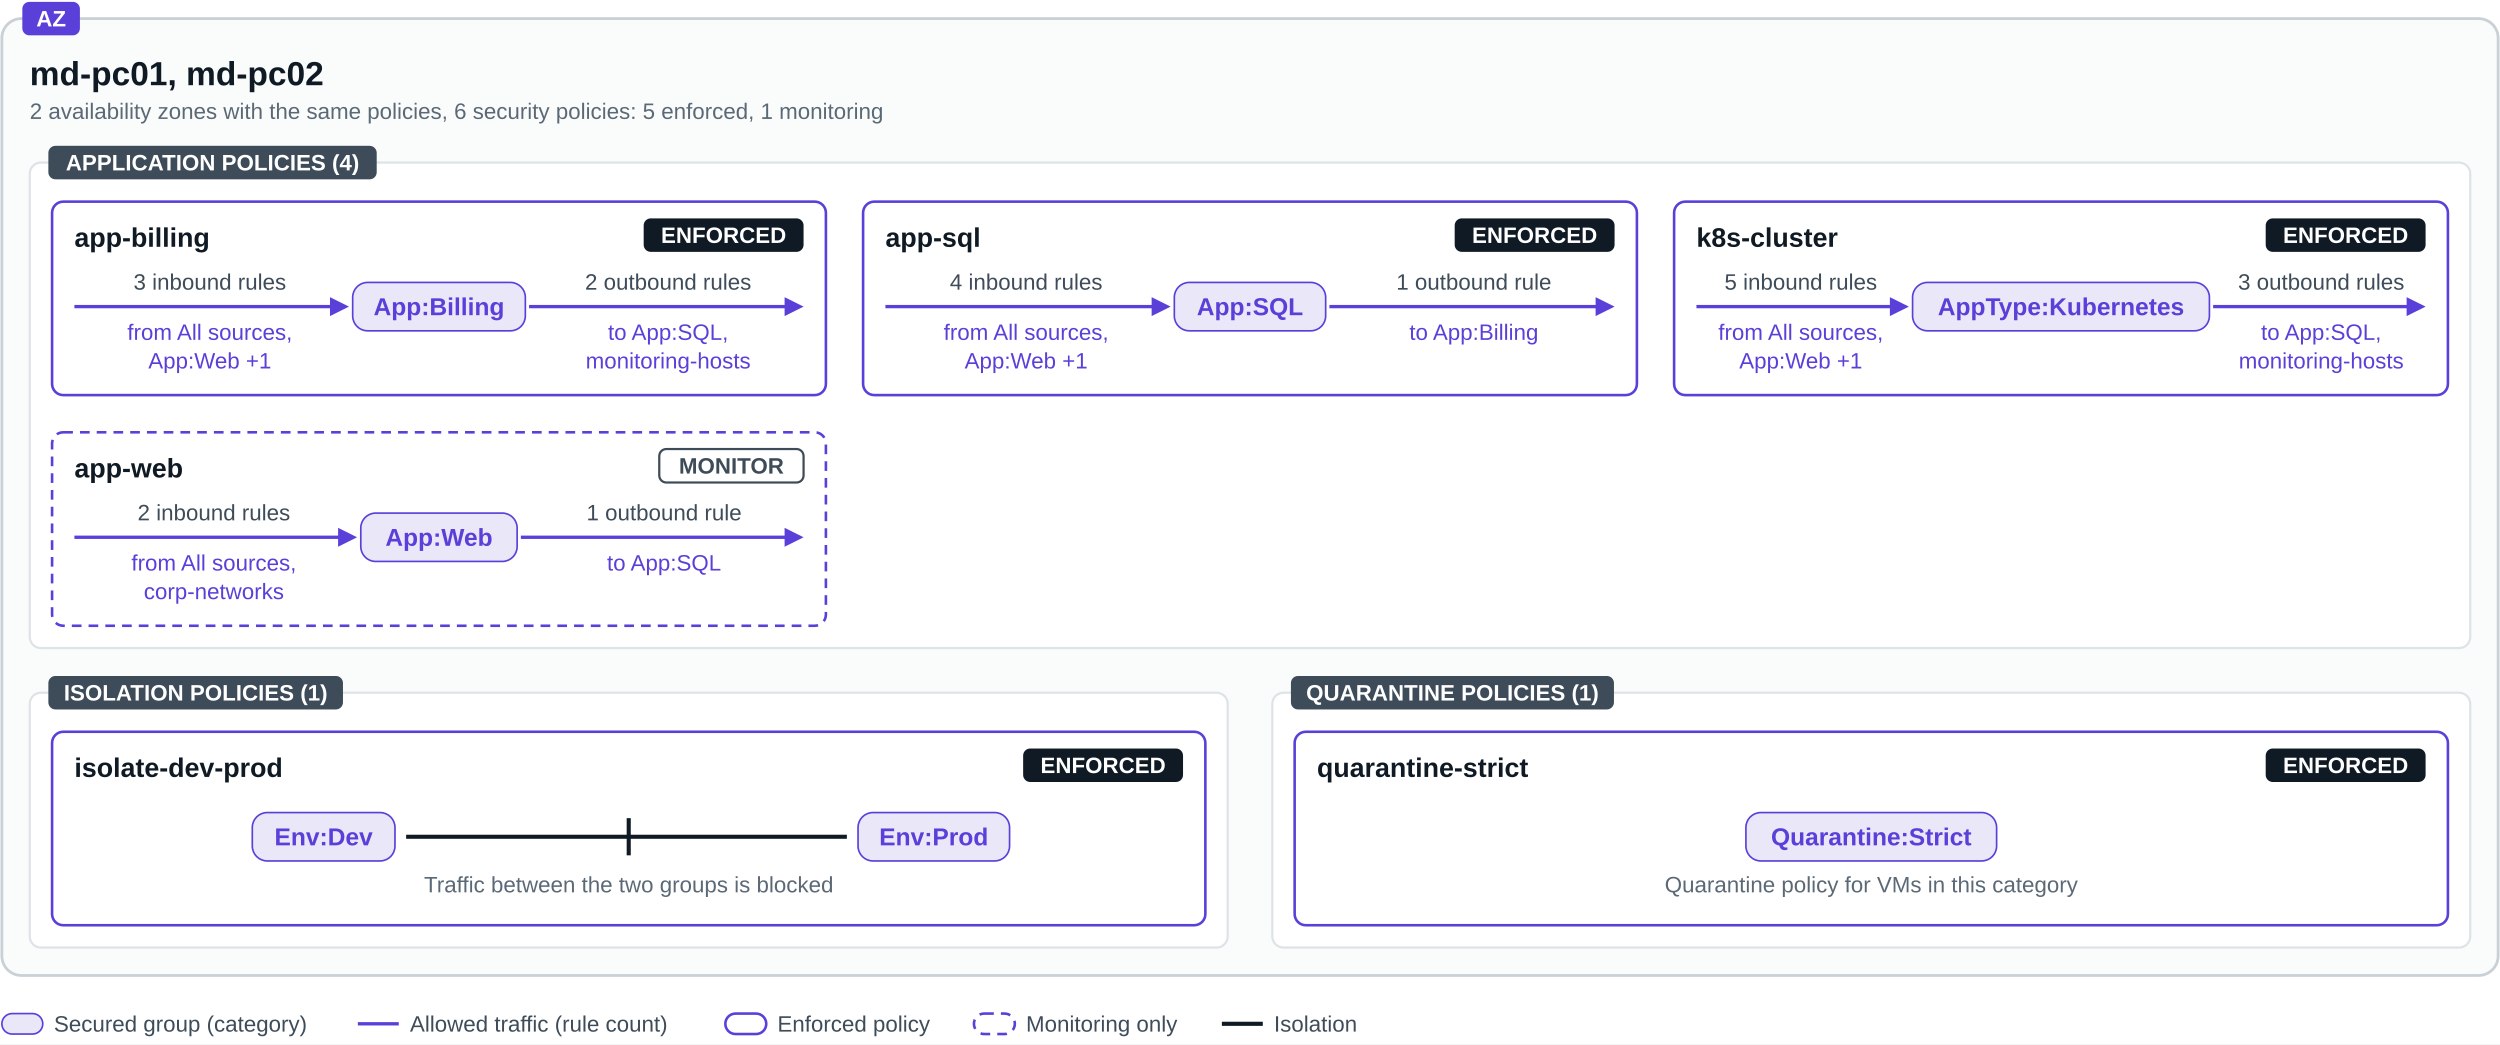
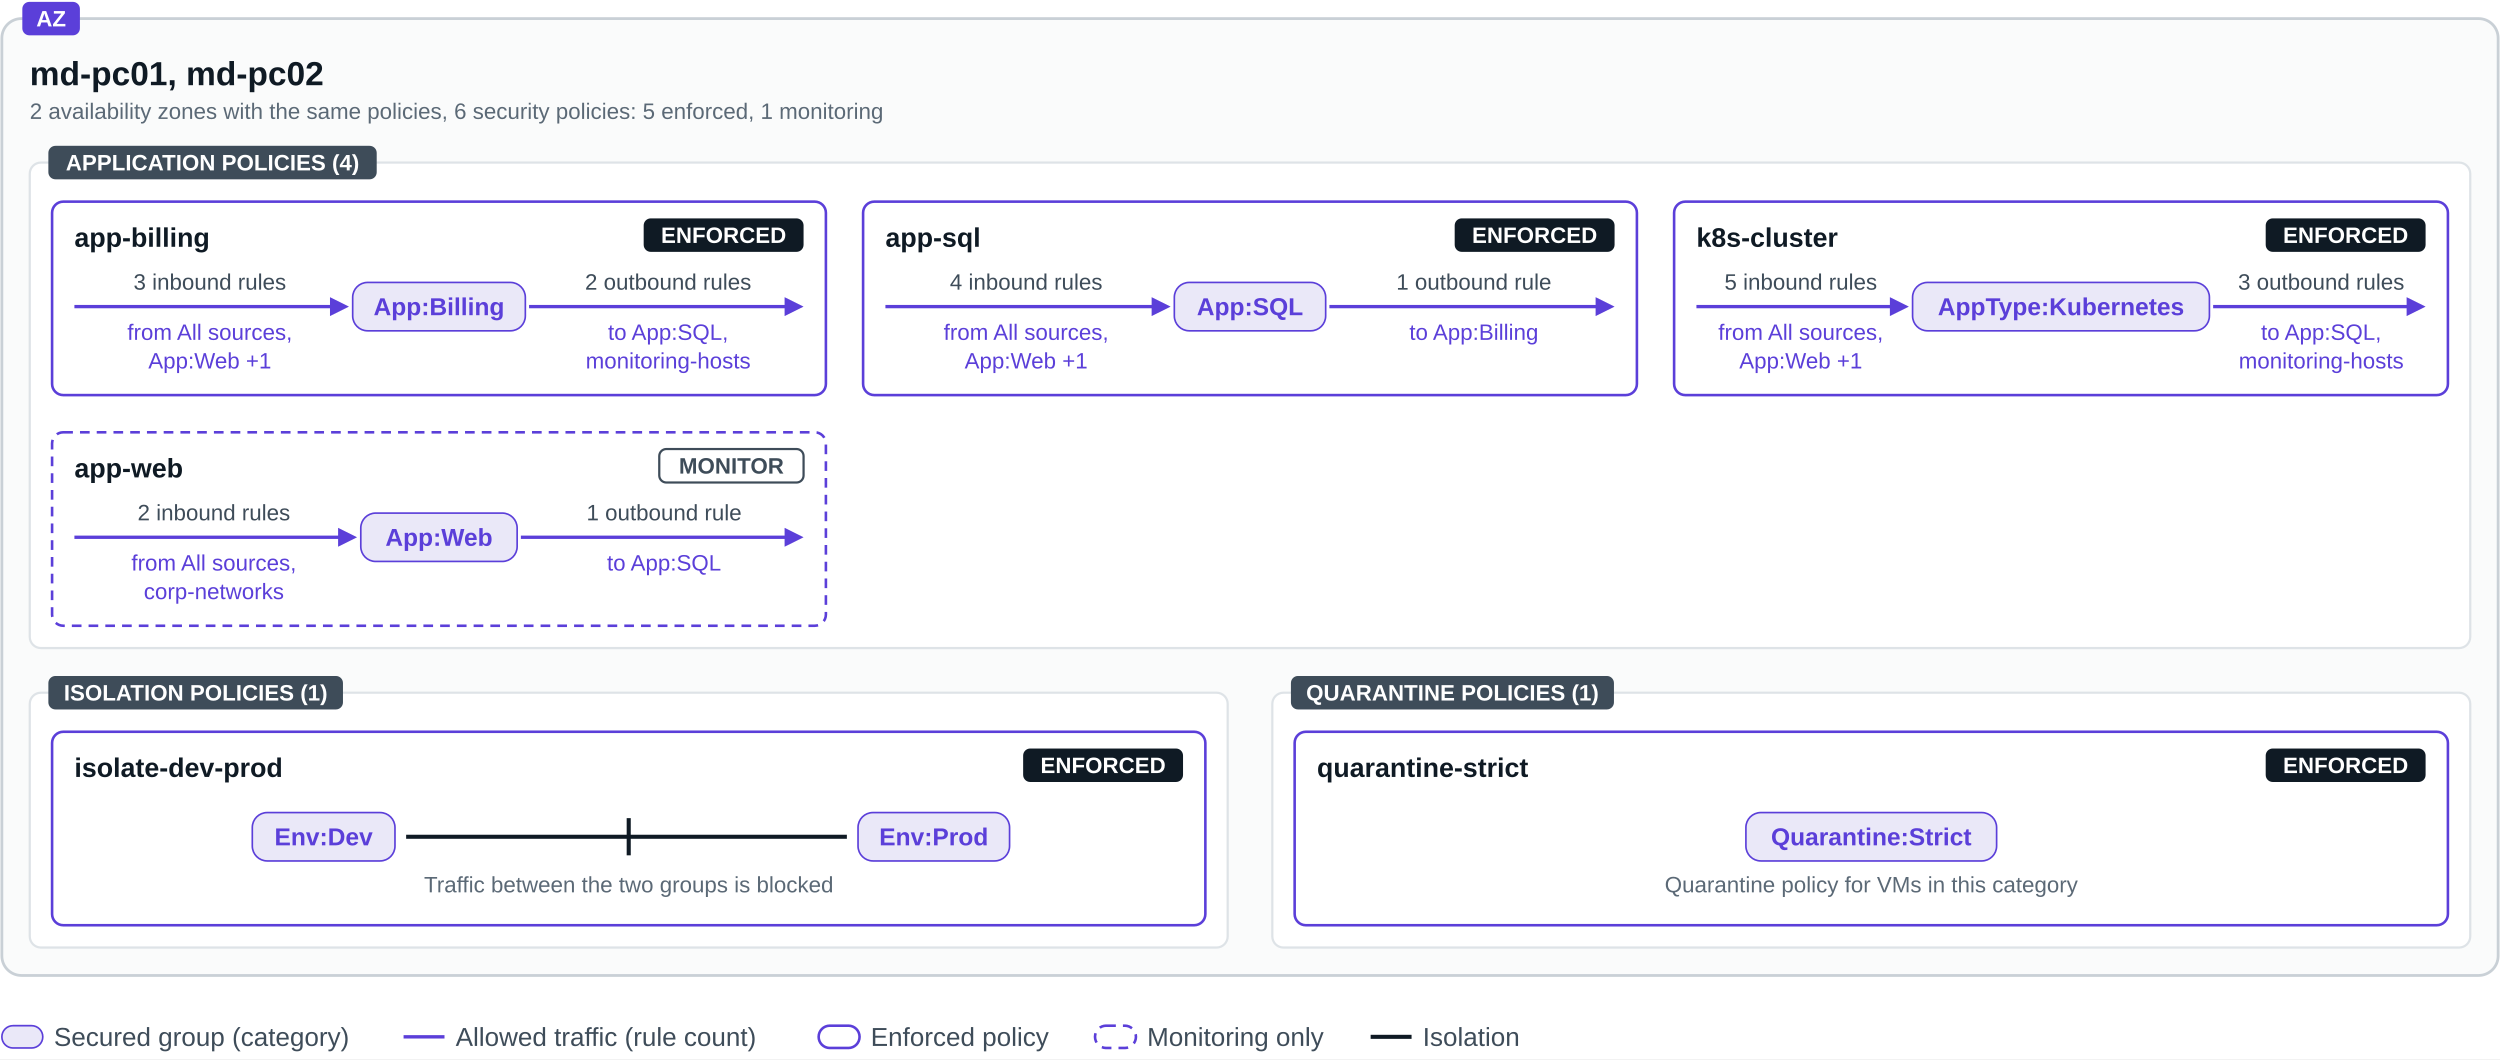
- <svg xmlns="http://www.w3.org/2000/svg" version="1.1" width="672pt" height="280.7pt" viewBox="0 0 672 280.7" font-family="Figtree, Calibri, 'Segoe UI', Arial, sans-serif">
-   <rect width="672" height="280.7" fill="#FFFFFF" />
+ <svg xmlns="http://www.w3.org/2000/svg" version="1.1" width="672pt" height="284.7pt" viewBox="0 0 672 284.7" font-family="Figtree, Calibri, 'Segoe UI', Arial, sans-serif">
+   <rect width="672" height="284.7" fill="#FFFFFF" />
  <g id="site:md-pc01.demo.local" data-kind="container" data-name="md-pc01, md-pc02" data-prism-central="md-pc01.demo.local, md-pc02.demo.local">
    <rect x="0.5" y="5" width="671" height="257.2" fill="#FAFBFB" rx="5.25" stroke="#C9D0D6" stroke-width="0.75" />
    <text x="8" y="22.91" font-size="9" font-weight="600" fill="#0F1A24" textLength="79.02" lengthAdjust="spacingAndGlyphs">md-pc01, md-pc02</text>
    <text x="8" y="31.96" font-size="6" fill="#5B6976" textLength="231.08" lengthAdjust="spacingAndGlyphs">2 availability zones with the same policies, 6 security policies: 5 enforced, 1 monitoring</text>
  </g>
  <g id="lane:md-pc01.demo.local:APPLICATION" data-kind="container" data-name="APPLICATION POLICIES" data-policy-type="APPLICATION">
    <rect x="8" y="43.7" width="656" height="130.5" fill="#FFFFFF" rx="3" stroke="#DEE3E7" stroke-width="0.6" />
  </g>
  <g id="lane:md-pc01.demo.local:ISOLATION" data-kind="container" data-name="ISOLATION POLICIES" data-policy-type="ISOLATION">
    <rect x="8" y="186.2" width="322" height="68.5" fill="#FFFFFF" rx="3" stroke="#DEE3E7" stroke-width="0.6" />
  </g>
  <g id="lane:md-pc01.demo.local:QUARANTINE" data-kind="container" data-name="QUARANTINE POLICIES" data-policy-type="QUARANTINE">
    <rect x="342" y="186.2" width="322" height="68.5" fill="#FFFFFF" rx="3" stroke="#DEE3E7" stroke-width="0.6" />
  </g>
  <g id="policy:3733f05b-8712-5d79-9a2b-999c675cb93c" data-kind="box" data-name="app-billing" data-policy-type="APPLICATION" data-policy-uuid="3733f05b-8712-5d79-9a2b-999c675cb93c" data-prism-central="md-pc01.demo.local" data-state="ENFORCE">
    <rect x="14" y="54.2" width="208" height="52" fill="#FFFFFF" rx="3" stroke="#5B3FD9" stroke-width="0.7" />
    <text x="20" y="66.33" font-size="7.2" font-weight="600" fill="#0F1A24" textLength="34.94" lengthAdjust="spacingAndGlyphs">app-billing</text>
  </g>
  <g id="policy:3733f05b-8712-5d79-9a2b-999c675cb93c:in:l" data-kind="label">
    <text x="56.4" y="77.86" text-anchor="middle" font-size="6" fill="#3E4C59" textLength="40.94" lengthAdjust="spacingAndGlyphs">3 inbound rules</text>
  </g>
  <g id="policy:3733f05b-8712-5d79-9a2b-999c675cb93c:out:l" data-kind="label">
    <text x="179.6" y="77.86" text-anchor="middle" font-size="6" fill="#3E4C59" textLength="45.39" lengthAdjust="spacingAndGlyphs">2 outbound rules</text>
  </g>
  <g id="policy:3733f05b-8712-5d79-9a2b-999c675cb93c:in:p" data-kind="label">
    <text x="56.4" y="91.36" text-anchor="middle" font-size="6" fill="#5B3FD9" textLength="44.82" lengthAdjust="spacingAndGlyphs">from All sources,</text>
    <text x="56.4" y="99.04" text-anchor="middle" font-size="6" fill="#5B3FD9" textLength="32.92" lengthAdjust="spacingAndGlyphs">App:Web +1</text>
  </g>
  <g id="policy:3733f05b-8712-5d79-9a2b-999c675cb93c:out:p" data-kind="label">
    <text x="179.6" y="91.36" text-anchor="middle" font-size="6" fill="#5B3FD9" textLength="32.74" lengthAdjust="spacingAndGlyphs">to App:SQL,</text>
    <text x="179.6" y="99.04" text-anchor="middle" font-size="6" fill="#5B3FD9" textLength="46.55" lengthAdjust="spacingAndGlyphs">monitoring-hosts</text>
  </g>
  <g id="policy:f987b09c-d35d-593f-8308-075f473f81f3" data-kind="box" data-name="app-sql" data-policy-type="APPLICATION" data-policy-uuid="f987b09c-d35d-593f-8308-075f473f81f3" data-prism-central="md-pc01.demo.local" data-state="ENFORCE">
    <rect x="232" y="54.2" width="208" height="52" fill="#FFFFFF" rx="3" stroke="#5B3FD9" stroke-width="0.7" />
    <text x="238" y="66.33" font-size="7.2" font-weight="600" fill="#0F1A24" textLength="24.6" lengthAdjust="spacingAndGlyphs">app-sql</text>
  </g>
  <g id="policy:f987b09c-d35d-593f-8308-075f473f81f3:in:l" data-kind="label">
    <text x="275.83" y="77.86" text-anchor="middle" font-size="6" fill="#3E4C59" textLength="41.41" lengthAdjust="spacingAndGlyphs">4 inbound rules</text>
  </g>
  <g id="policy:f987b09c-d35d-593f-8308-075f473f81f3:out:l" data-kind="label">
    <text x="396.17" y="77.86" text-anchor="middle" font-size="6" fill="#3E4C59" textLength="41.72" lengthAdjust="spacingAndGlyphs">1 outbound rule</text>
  </g>
  <g id="policy:f987b09c-d35d-593f-8308-075f473f81f3:in:p" data-kind="label">
    <text x="275.83" y="91.36" text-anchor="middle" font-size="6" fill="#5B3FD9" textLength="44.82" lengthAdjust="spacingAndGlyphs">from All sources,</text>
    <text x="275.83" y="99.04" text-anchor="middle" font-size="6" fill="#5B3FD9" textLength="32.92" lengthAdjust="spacingAndGlyphs">App:Web +1</text>
  </g>
  <g id="policy:f987b09c-d35d-593f-8308-075f473f81f3:out:p" data-kind="label">
    <text x="396.17" y="91.36" text-anchor="middle" font-size="6" fill="#5B3FD9" textLength="35.86" lengthAdjust="spacingAndGlyphs">to App:Billing</text>
  </g>
  <g id="policy:f08a29ae-8db2-5234-84b6-c6afa5f6a7ac" data-kind="box" data-name="k8s-cluster" data-policy-type="APPLICATION" data-policy-uuid="f08a29ae-8db2-5234-84b6-c6afa5f6a7ac" data-prism-central="md-pc01.demo.local" data-state="ENFORCE">
    <rect x="450" y="54.2" width="208" height="52" fill="#FFFFFF" rx="3" stroke="#5B3FD9" stroke-width="0.7" />
    <text x="456" y="66.33" font-size="7.2" font-weight="600" fill="#0F1A24" textLength="36.89" lengthAdjust="spacingAndGlyphs">k8s-cluster</text>
  </g>
  <g id="policy:f08a29ae-8db2-5234-84b6-c6afa5f6a7ac:in:l" data-kind="label">
    <text x="484.05" y="77.86" text-anchor="middle" font-size="6" fill="#3E4C59" textLength="41.13" lengthAdjust="spacingAndGlyphs">5 inbound rules</text>
  </g>
  <g id="policy:f08a29ae-8db2-5234-84b6-c6afa5f6a7ac:out:l" data-kind="label">
    <text x="623.94" y="77.86" text-anchor="middle" font-size="6" fill="#3E4C59" textLength="45.3" lengthAdjust="spacingAndGlyphs">3 outbound rules</text>
  </g>
  <g id="policy:f08a29ae-8db2-5234-84b6-c6afa5f6a7ac:in:p" data-kind="label">
    <text x="484.05" y="91.36" text-anchor="middle" font-size="6" fill="#5B3FD9" textLength="44.82" lengthAdjust="spacingAndGlyphs">from All sources,</text>
    <text x="484.05" y="99.04" text-anchor="middle" font-size="6" fill="#5B3FD9" textLength="32.92" lengthAdjust="spacingAndGlyphs">App:Web +1</text>
  </g>
  <g id="policy:f08a29ae-8db2-5234-84b6-c6afa5f6a7ac:out:p" data-kind="label">
    <text x="623.94" y="91.36" text-anchor="middle" font-size="6" fill="#5B3FD9" textLength="32.74" lengthAdjust="spacingAndGlyphs">to App:SQL,</text>
    <text x="623.94" y="99.04" text-anchor="middle" font-size="6" fill="#5B3FD9" textLength="46.55" lengthAdjust="spacingAndGlyphs">monitoring-hosts</text>
  </g>
  <g id="policy:924f46ea-6954-5c3f-aff9-ecf209828521" data-kind="box" data-name="app-web" data-policy-type="APPLICATION" data-policy-uuid="924f46ea-6954-5c3f-aff9-ecf209828521" data-prism-central="md-pc01.demo.local" data-state="MONITOR">
    <rect x="14" y="116.2" width="208" height="52" fill="#FFFFFF" rx="3" stroke="#5B3FD9" stroke-width="0.7" stroke-dasharray="2.6 1.9" />
    <text x="20" y="128.33" font-size="7.2" font-weight="600" fill="#0F1A24" textLength="29.43" lengthAdjust="spacingAndGlyphs">app-web</text>
  </g>
  <g id="policy:924f46ea-6954-5c3f-aff9-ecf209828521:in:l" data-kind="label">
    <text x="57.49" y="139.86" text-anchor="middle" font-size="6" fill="#3E4C59" textLength="41.03" lengthAdjust="spacingAndGlyphs">2 inbound rules</text>
  </g>
  <g id="policy:924f46ea-6954-5c3f-aff9-ecf209828521:out:l" data-kind="label">
    <text x="178.5" y="139.86" text-anchor="middle" font-size="6" fill="#3E4C59" textLength="41.72" lengthAdjust="spacingAndGlyphs">1 outbound rule</text>
  </g>
  <g id="policy:924f46ea-6954-5c3f-aff9-ecf209828521:in:p" data-kind="label">
    <text x="57.49" y="153.36" text-anchor="middle" font-size="6" fill="#5B3FD9" textLength="44.82" lengthAdjust="spacingAndGlyphs">from All sources,</text>
    <text x="57.49" y="161.04" text-anchor="middle" font-size="6" fill="#5B3FD9" textLength="39.61" lengthAdjust="spacingAndGlyphs">corp-networks</text>
  </g>
  <g id="policy:924f46ea-6954-5c3f-aff9-ecf209828521:out:p" data-kind="label">
    <text x="178.5" y="153.36" text-anchor="middle" font-size="6" fill="#5B3FD9" textLength="31.39" lengthAdjust="spacingAndGlyphs">to App:SQL</text>
  </g>
  <g id="policy:4d0d4dcd-1952-58e9-97f7-b6f679eaee39" data-kind="box" data-name="isolate-dev-prod" data-policy-type="ISOLATION" data-policy-uuid="4d0d4dcd-1952-58e9-97f7-b6f679eaee39" data-prism-central="md-pc01.demo.local" data-state="ENFORCE">
    <rect x="14" y="196.7" width="310" height="52" fill="#FFFFFF" rx="3" stroke="#5B3FD9" stroke-width="0.7" />
    <text x="20" y="208.83" font-size="7.2" font-weight="600" fill="#0F1A24" textLength="55" lengthAdjust="spacingAndGlyphs">isolate-dev-prod</text>
  </g>
  <g id="policy:4d0d4dcd-1952-58e9-97f7-b6f679eaee39:foot" data-kind="label">
    <text x="169" y="239.86" text-anchor="middle" font-size="6" fill="#5B6976" textLength="113.54" lengthAdjust="spacingAndGlyphs">Traffic between the two groups is blocked</text>
  </g>
  <g id="policy:e43c14a0-1834-598a-971b-152a273f0c6e" data-kind="box" data-name="quarantine-strict" data-policy-type="QUARANTINE" data-policy-uuid="e43c14a0-1834-598a-971b-152a273f0c6e" data-prism-central="md-pc01.demo.local" data-state="ENFORCE">
    <rect x="348" y="196.7" width="310" height="52" fill="#FFFFFF" rx="3" stroke="#5B3FD9" stroke-width="0.7" />
    <text x="354" y="208.83" font-size="7.2" font-weight="600" fill="#0F1A24" textLength="55.46" lengthAdjust="spacingAndGlyphs">quarantine-strict</text>
  </g>
  <g id="policy:e43c14a0-1834-598a-971b-152a273f0c6e:foot" data-kind="label">
    <text x="503" y="239.86" text-anchor="middle" font-size="6" fill="#5B6976" textLength="113.17" lengthAdjust="spacingAndGlyphs">Quarantine policy for VMs in this category</text>
  </g>
  <g id="legend:0" data-kind="swatch">
-     <rect x="0.5" y="272.45" width="11" height="5.5" fill="#EAE8F8" rx="2.75" stroke="#5B3FD9" stroke-width="0.45" />
+     <rect x="0.5" y="275.7" width="11" height="6" fill="#EAE8F8" rx="3" stroke="#5B3FD9" stroke-width="0.45" />
  </g>
  <g id="legend:0:label" data-kind="label">
-     <text x="14.5" y="277.3" font-size="6" fill="#3E4C59" textLength="69.52" lengthAdjust="spacingAndGlyphs">Secured group (category)</text>
+     <text x="14.5" y="281.15" font-size="7" fill="#3E4C59" textLength="81.11" lengthAdjust="spacingAndGlyphs">Secured group (category)</text>
  </g>
  <g id="legend:1:label" data-kind="label">
-     <text x="110.19" y="277.3" font-size="6" fill="#3E4C59" textLength="72.43" lengthAdjust="spacingAndGlyphs">Allowed traffic (rule count)</text>
+     <text x="122.48" y="281.15" font-size="7" fill="#3E4C59" textLength="84.5" lengthAdjust="spacingAndGlyphs">Allowed traffic (rule count)</text>
  </g>
  <g id="legend:2" data-kind="swatch">
-     <rect x="194.97" y="272.45" width="11" height="5.5" fill="#FFFFFF" rx="2.75" stroke="#5B3FD9" stroke-width="0.7" />
+     <rect x="220.05" y="275.7" width="11" height="6" fill="#FFFFFF" rx="3" stroke="#5B3FD9" stroke-width="0.7" />
  </g>
  <g id="legend:2:label" data-kind="label">
-     <text x="208.97" y="277.3" font-size="6" fill="#3E4C59" textLength="42.28" lengthAdjust="spacingAndGlyphs">Enforced policy</text>
+     <text x="234.05" y="281.15" font-size="7" fill="#3E4C59" textLength="49.33" lengthAdjust="spacingAndGlyphs">Enforced policy</text>
  </g>
  <g id="legend:3" data-kind="swatch">
-     <rect x="261.79" y="272.45" width="11" height="5.5" fill="#FFFFFF" rx="2.75" stroke="#5B3FD9" stroke-width="0.7" stroke-dasharray="2.6 1.9" />
+     <rect x="294.34" y="275.7" width="11" height="6" fill="#FFFFFF" rx="3" stroke="#5B3FD9" stroke-width="0.7" stroke-dasharray="2.6 1.9" />
  </g>
  <g id="legend:3:label" data-kind="label">
-     <text x="275.79" y="277.3" font-size="6" fill="#3E4C59" textLength="42.12" lengthAdjust="spacingAndGlyphs">Monitoring only</text>
+     <text x="308.34" y="281.15" font-size="7" fill="#3E4C59" textLength="49.14" lengthAdjust="spacingAndGlyphs">Monitoring only</text>
  </g>
  <g id="legend:4:label" data-kind="label">
-     <text x="342.44" y="277.3" font-size="6" fill="#3E4C59" textLength="22.77" lengthAdjust="spacingAndGlyphs">Isolation</text>
+     <text x="382.43" y="281.15" font-size="7" fill="#3E4C59" textLength="26.56" lengthAdjust="spacingAndGlyphs">Isolation</text>
  </g>
  <g id="policy:3733f05b-8712-5d79-9a2b-999c675cb93c:in" data-kind="edge" data-link="inbound">
    <polyline points="20,82.42 89.9,82.42" fill="none" stroke="#5B3FD9" stroke-width="0.9" stroke-linejoin="round" />
    <polygon points="93.8,82.42 88.7,84.96 88.7,79.88" fill="#5B3FD9" />
  </g>
  <g id="policy:3733f05b-8712-5d79-9a2b-999c675cb93c:out" data-kind="edge" data-link="outbound">
    <polyline points="142.21,82.42 212.1,82.42" fill="none" stroke="#5B3FD9" stroke-width="0.9" stroke-linejoin="round" />
    <polygon points="216,82.42 210.9,84.96 210.9,79.88" fill="#5B3FD9" />
  </g>
  <g id="policy:f987b09c-d35d-593f-8308-075f473f81f3:in" data-kind="edge" data-link="inbound">
    <polyline points="238,82.42 310.76,82.42" fill="none" stroke="#5B3FD9" stroke-width="0.9" stroke-linejoin="round" />
    <polygon points="314.66,82.42 309.56,84.96 309.56,79.88" fill="#5B3FD9" />
  </g>
  <g id="policy:f987b09c-d35d-593f-8308-075f473f81f3:out" data-kind="edge" data-link="outbound">
    <polyline points="357.34,82.42 430.1,82.42" fill="none" stroke="#5B3FD9" stroke-width="0.9" stroke-linejoin="round" />
    <polygon points="434,82.42 428.9,84.96 428.9,79.88" fill="#5B3FD9" />
  </g>
  <g id="policy:f08a29ae-8db2-5234-84b6-c6afa5f6a7ac:in" data-kind="edge" data-link="inbound">
    <polyline points="456,82.42 509.2,82.42" fill="none" stroke="#5B3FD9" stroke-width="0.9" stroke-linejoin="round" />
    <polygon points="513.1,82.42 508,84.96 508,79.88" fill="#5B3FD9" />
  </g>
  <g id="policy:f08a29ae-8db2-5234-84b6-c6afa5f6a7ac:out" data-kind="edge" data-link="outbound">
    <polyline points="594.89,82.42 648.1,82.42" fill="none" stroke="#5B3FD9" stroke-width="0.9" stroke-linejoin="round" />
    <polygon points="652,82.42 646.9,84.96 646.9,79.88" fill="#5B3FD9" />
  </g>
  <g id="policy:924f46ea-6954-5c3f-aff9-ecf209828521:in" data-kind="edge" data-link="inbound">
    <polyline points="20,144.42 92.08,144.42" fill="none" stroke="#5B3FD9" stroke-width="0.9" stroke-linejoin="round" />
    <polygon points="95.98,144.42 90.88,146.96 90.88,141.88" fill="#5B3FD9" />
  </g>
  <g id="policy:924f46ea-6954-5c3f-aff9-ecf209828521:out" data-kind="edge" data-link="outbound">
    <polyline points="140.01,144.42 212.1,144.42" fill="none" stroke="#5B3FD9" stroke-width="0.9" stroke-linejoin="round" />
    <polygon points="216,144.42 210.9,146.96 210.9,141.88" fill="#5B3FD9" />
  </g>
  <g id="policy:4d0d4dcd-1952-58e9-97f7-b6f679eaee39:iso" data-kind="edge" data-link="isolation">
    <polyline points="109.17,224.92 227.64,224.92" fill="none" stroke="#0F1A24" stroke-width="1.1" stroke-linejoin="round" />
  </g>
  <g id="policy:4d0d4dcd-1952-58e9-97f7-b6f679eaee39:iso:bar" data-kind="edge" data-link="isolation">
    <polyline points="169,219.92 169,229.92" fill="none" stroke="#0F1A24" stroke-width="1.1" stroke-linejoin="round" />
  </g>
  <g id="legend:1" data-kind="edge" data-link="">
-     <polyline points="96.19,275.2 107.19,275.2" fill="none" stroke="#5B3FD9" stroke-width="0.9" stroke-linejoin="round" />
+     <polyline points="108.48,278.7 119.48,278.7" fill="none" stroke="#5B3FD9" stroke-width="0.9" stroke-linejoin="round" />
  </g>
  <g id="legend:4" data-kind="edge" data-link="">
-     <polyline points="328.44,275.2 339.44,275.2" fill="none" stroke="#0F1A24" stroke-width="1.1" stroke-linejoin="round" />
+     <polyline points="368.43,278.7 379.43,278.7" fill="none" stroke="#0F1A24" stroke-width="1.1" stroke-linejoin="round" />
  </g>
  <g id="site:md-pc01.demo.local:tag" data-kind="tag">
    <rect x="6" y="0.5" width="15.48" height="9" fill="#5B3FD9" rx="1.9" />
    <text x="13.74" y="7.1" text-anchor="middle" font-size="6" font-weight="600" fill="#FFFFFF" textLength="8" lengthAdjust="spacingAndGlyphs">AZ</text>
  </g>
  <g id="lane:md-pc01.demo.local:APPLICATION:tag" data-kind="tag">
    <rect x="13" y="39.2" width="88.26" height="9" fill="#3E4C59" rx="1.9" />
    <text x="57.13" y="45.8" text-anchor="middle" font-size="6" font-weight="600" fill="#FFFFFF" textLength="76.66" lengthAdjust="spacingAndGlyphs">APPLICATION POLICIES (4)</text>
  </g>
  <g id="policy:3733f05b-8712-5d79-9a2b-999c675cb93c:state" data-kind="tag">
    <rect x="173.02" y="58.7" width="42.98" height="9" fill="#0F1A24" rx="1.9" />
    <text x="194.51" y="65.3" text-anchor="middle" font-size="6" font-weight="600" fill="#FFFFFF" textLength="32.05" lengthAdjust="spacingAndGlyphs">ENFORCED</text>
  </g>
  <g id="policy:3733f05b-8712-5d79-9a2b-999c675cb93c:g" data-kind="pill">
    <rect x="94.8" y="75.92" width="46.41" height="13" fill="#EAE8F8" rx="4" stroke="#5B3FD9" stroke-width="0.45" />
    <text x="118" y="84.72" text-anchor="middle" font-size="6.6" font-weight="600" fill="#5B3FD9" textLength="32.47" lengthAdjust="spacingAndGlyphs">App:Billing</text>
  </g>
  <g id="policy:f987b09c-d35d-593f-8308-075f473f81f3:state" data-kind="tag">
    <rect x="391.02" y="58.7" width="42.98" height="9" fill="#0F1A24" rx="1.9" />
    <text x="412.51" y="65.3" text-anchor="middle" font-size="6" font-weight="600" fill="#FFFFFF" textLength="32.05" lengthAdjust="spacingAndGlyphs">ENFORCED</text>
  </g>
  <g id="policy:f987b09c-d35d-593f-8308-075f473f81f3:g" data-kind="pill">
    <rect x="315.66" y="75.92" width="40.68" height="13" fill="#EAE8F8" rx="4" stroke="#5B3FD9" stroke-width="0.45" />
    <text x="336" y="84.72" text-anchor="middle" font-size="6.6" font-weight="600" fill="#5B3FD9" textLength="27.06" lengthAdjust="spacingAndGlyphs">App:SQL</text>
  </g>
  <g id="policy:f08a29ae-8db2-5234-84b6-c6afa5f6a7ac:state" data-kind="tag">
    <rect x="609.02" y="58.7" width="42.98" height="9" fill="#0F1A24" rx="1.9" />
    <text x="630.51" y="65.3" text-anchor="middle" font-size="6" font-weight="600" fill="#FFFFFF" textLength="32.05" lengthAdjust="spacingAndGlyphs">ENFORCED</text>
  </g>
  <g id="policy:f08a29ae-8db2-5234-84b6-c6afa5f6a7ac:g" data-kind="pill">
    <rect x="514.1" y="75.92" width="79.79" height="13" fill="#EAE8F8" rx="4" stroke="#5B3FD9" stroke-width="0.45" />
    <text x="554" y="84.72" text-anchor="middle" font-size="6.6" font-weight="600" fill="#5B3FD9" textLength="63.95" lengthAdjust="spacingAndGlyphs">AppType:Kubernetes</text>
  </g>
  <g id="policy:924f46ea-6954-5c3f-aff9-ecf209828521:state" data-kind="tag">
    <rect x="177.21" y="120.7" width="38.79" height="9" fill="#FFFFFF" rx="1.9" stroke="#3E4C59" stroke-width="0.6" />
    <text x="196.6" y="127.3" text-anchor="middle" font-size="6" font-weight="600" fill="#3E4C59" textLength="28.1" lengthAdjust="spacingAndGlyphs">MONITOR</text>
  </g>
  <g id="policy:924f46ea-6954-5c3f-aff9-ecf209828521:g" data-kind="pill">
    <rect x="96.98" y="137.92" width="42.03" height="13" fill="#EAE8F8" rx="4" stroke="#5B3FD9" stroke-width="0.45" />
    <text x="118" y="146.72" text-anchor="middle" font-size="6.6" font-weight="600" fill="#5B3FD9" textLength="28.33" lengthAdjust="spacingAndGlyphs">App:Web</text>
  </g>
  <g id="lane:md-pc01.demo.local:ISOLATION:tag" data-kind="tag">
    <rect x="13" y="181.7" width="79.19" height="9" fill="#3E4C59" rx="1.9" />
    <text x="52.6" y="188.3" text-anchor="middle" font-size="6" font-weight="600" fill="#FFFFFF" textLength="68.1" lengthAdjust="spacingAndGlyphs">ISOLATION POLICIES (1)</text>
  </g>
  <g id="policy:4d0d4dcd-1952-58e9-97f7-b6f679eaee39:state" data-kind="tag">
    <rect x="275.02" y="201.2" width="42.98" height="9" fill="#0F1A24" rx="1.9" />
    <text x="296.51" y="207.8" text-anchor="middle" font-size="6" font-weight="600" fill="#FFFFFF" textLength="32.05" lengthAdjust="spacingAndGlyphs">ENFORCED</text>
  </g>
  <g id="policy:4d0d4dcd-1952-58e9-97f7-b6f679eaee39:g0" data-kind="pill">
    <rect x="67.82" y="218.42" width="38.35" height="13" fill="#EAE8F8" rx="4" stroke="#5B3FD9" stroke-width="0.45" />
    <text x="86.99" y="227.22" text-anchor="middle" font-size="6.6" font-weight="600" fill="#5B3FD9" textLength="24.86" lengthAdjust="spacingAndGlyphs">Env:Dev</text>
  </g>
  <g id="policy:4d0d4dcd-1952-58e9-97f7-b6f679eaee39:g1" data-kind="pill">
    <rect x="230.64" y="218.42" width="40.73" height="13" fill="#EAE8F8" rx="4" stroke="#5B3FD9" stroke-width="0.45" />
    <text x="251" y="227.22" text-anchor="middle" font-size="6.6" font-weight="600" fill="#5B3FD9" textLength="27.11" lengthAdjust="spacingAndGlyphs">Env:Prod</text>
  </g>
  <g id="lane:md-pc01.demo.local:QUARANTINE:tag" data-kind="tag">
    <rect x="347" y="181.7" width="86.83" height="9" fill="#3E4C59" rx="1.9" />
    <text x="390.42" y="188.3" text-anchor="middle" font-size="6" font-weight="600" fill="#FFFFFF" textLength="75.31" lengthAdjust="spacingAndGlyphs">QUARANTINE POLICIES (1)</text>
  </g>
  <g id="policy:e43c14a0-1834-598a-971b-152a273f0c6e:state" data-kind="tag">
    <rect x="609.02" y="201.2" width="42.98" height="9" fill="#0F1A24" rx="1.9" />
    <text x="630.51" y="207.8" text-anchor="middle" font-size="6" font-weight="600" fill="#FFFFFF" textLength="32.05" lengthAdjust="spacingAndGlyphs">ENFORCED</text>
  </g>
  <g id="policy:e43c14a0-1834-598a-971b-152a273f0c6e:g" data-kind="pill">
    <rect x="469.3" y="218.42" width="67.39" height="13" fill="#EAE8F8" rx="4" stroke="#5B3FD9" stroke-width="0.45" />
    <text x="503" y="227.22" text-anchor="middle" font-size="6.6" font-weight="600" fill="#5B3FD9" textLength="52.25" lengthAdjust="spacingAndGlyphs">Quarantine:Strict</text>
  </g>
</svg>
